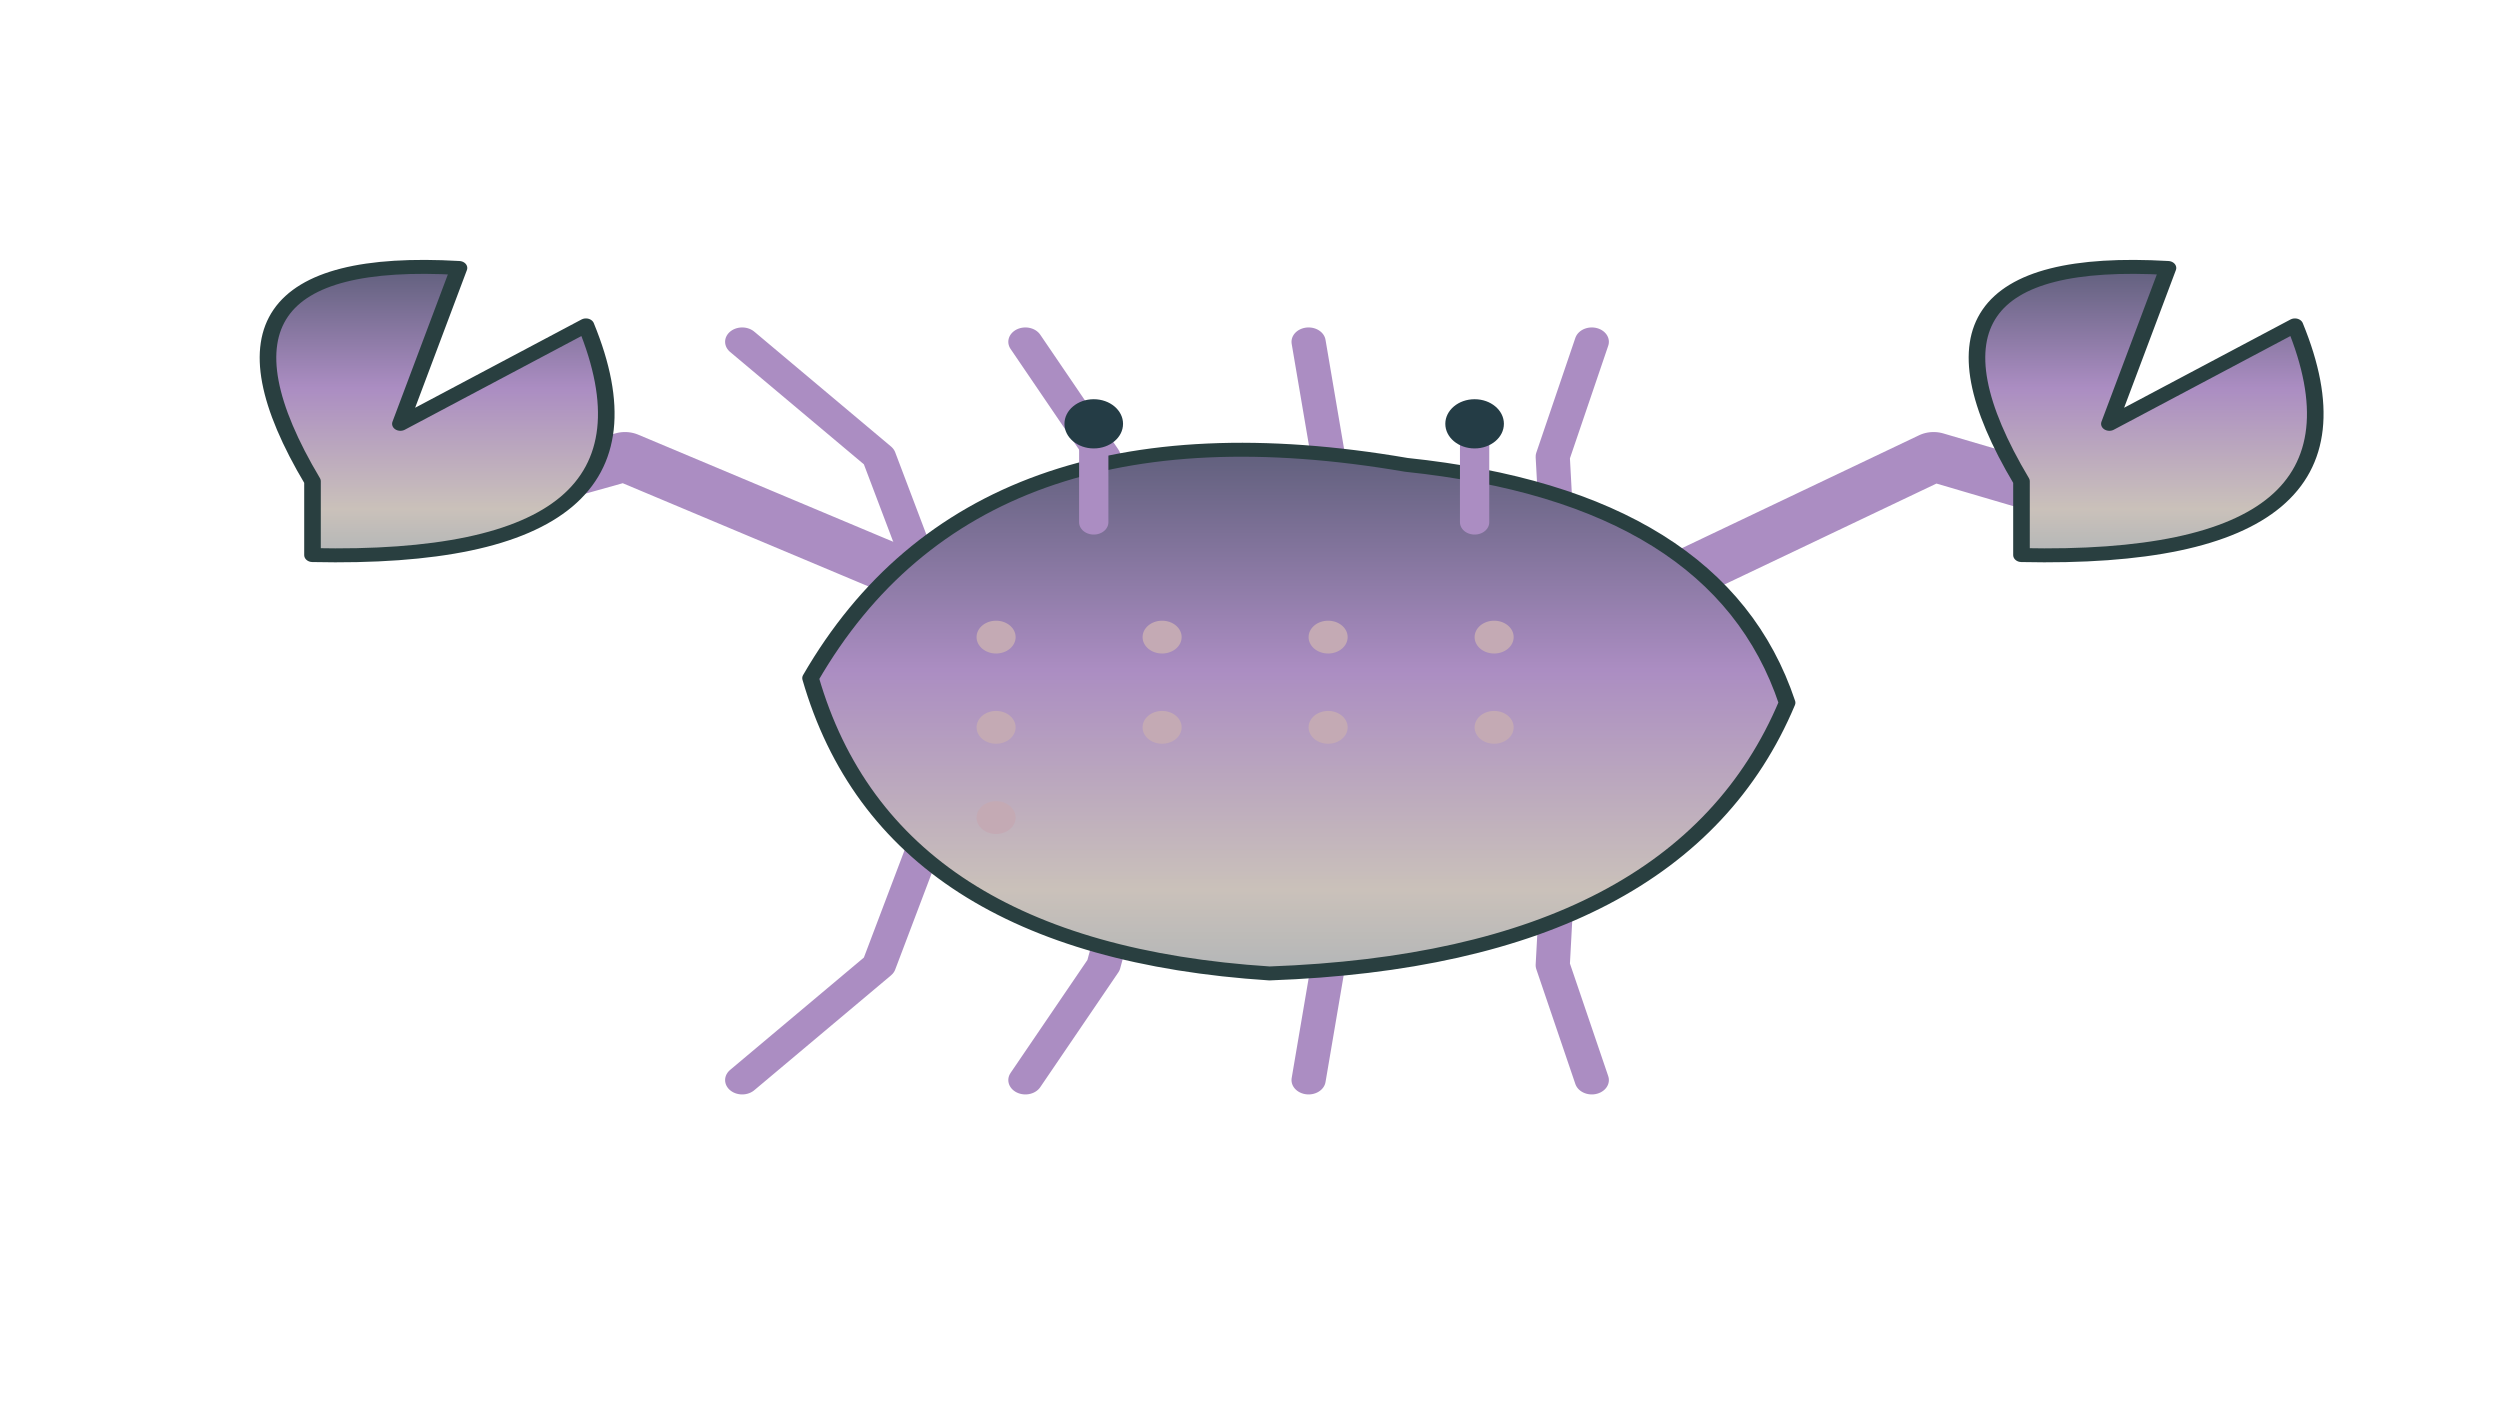
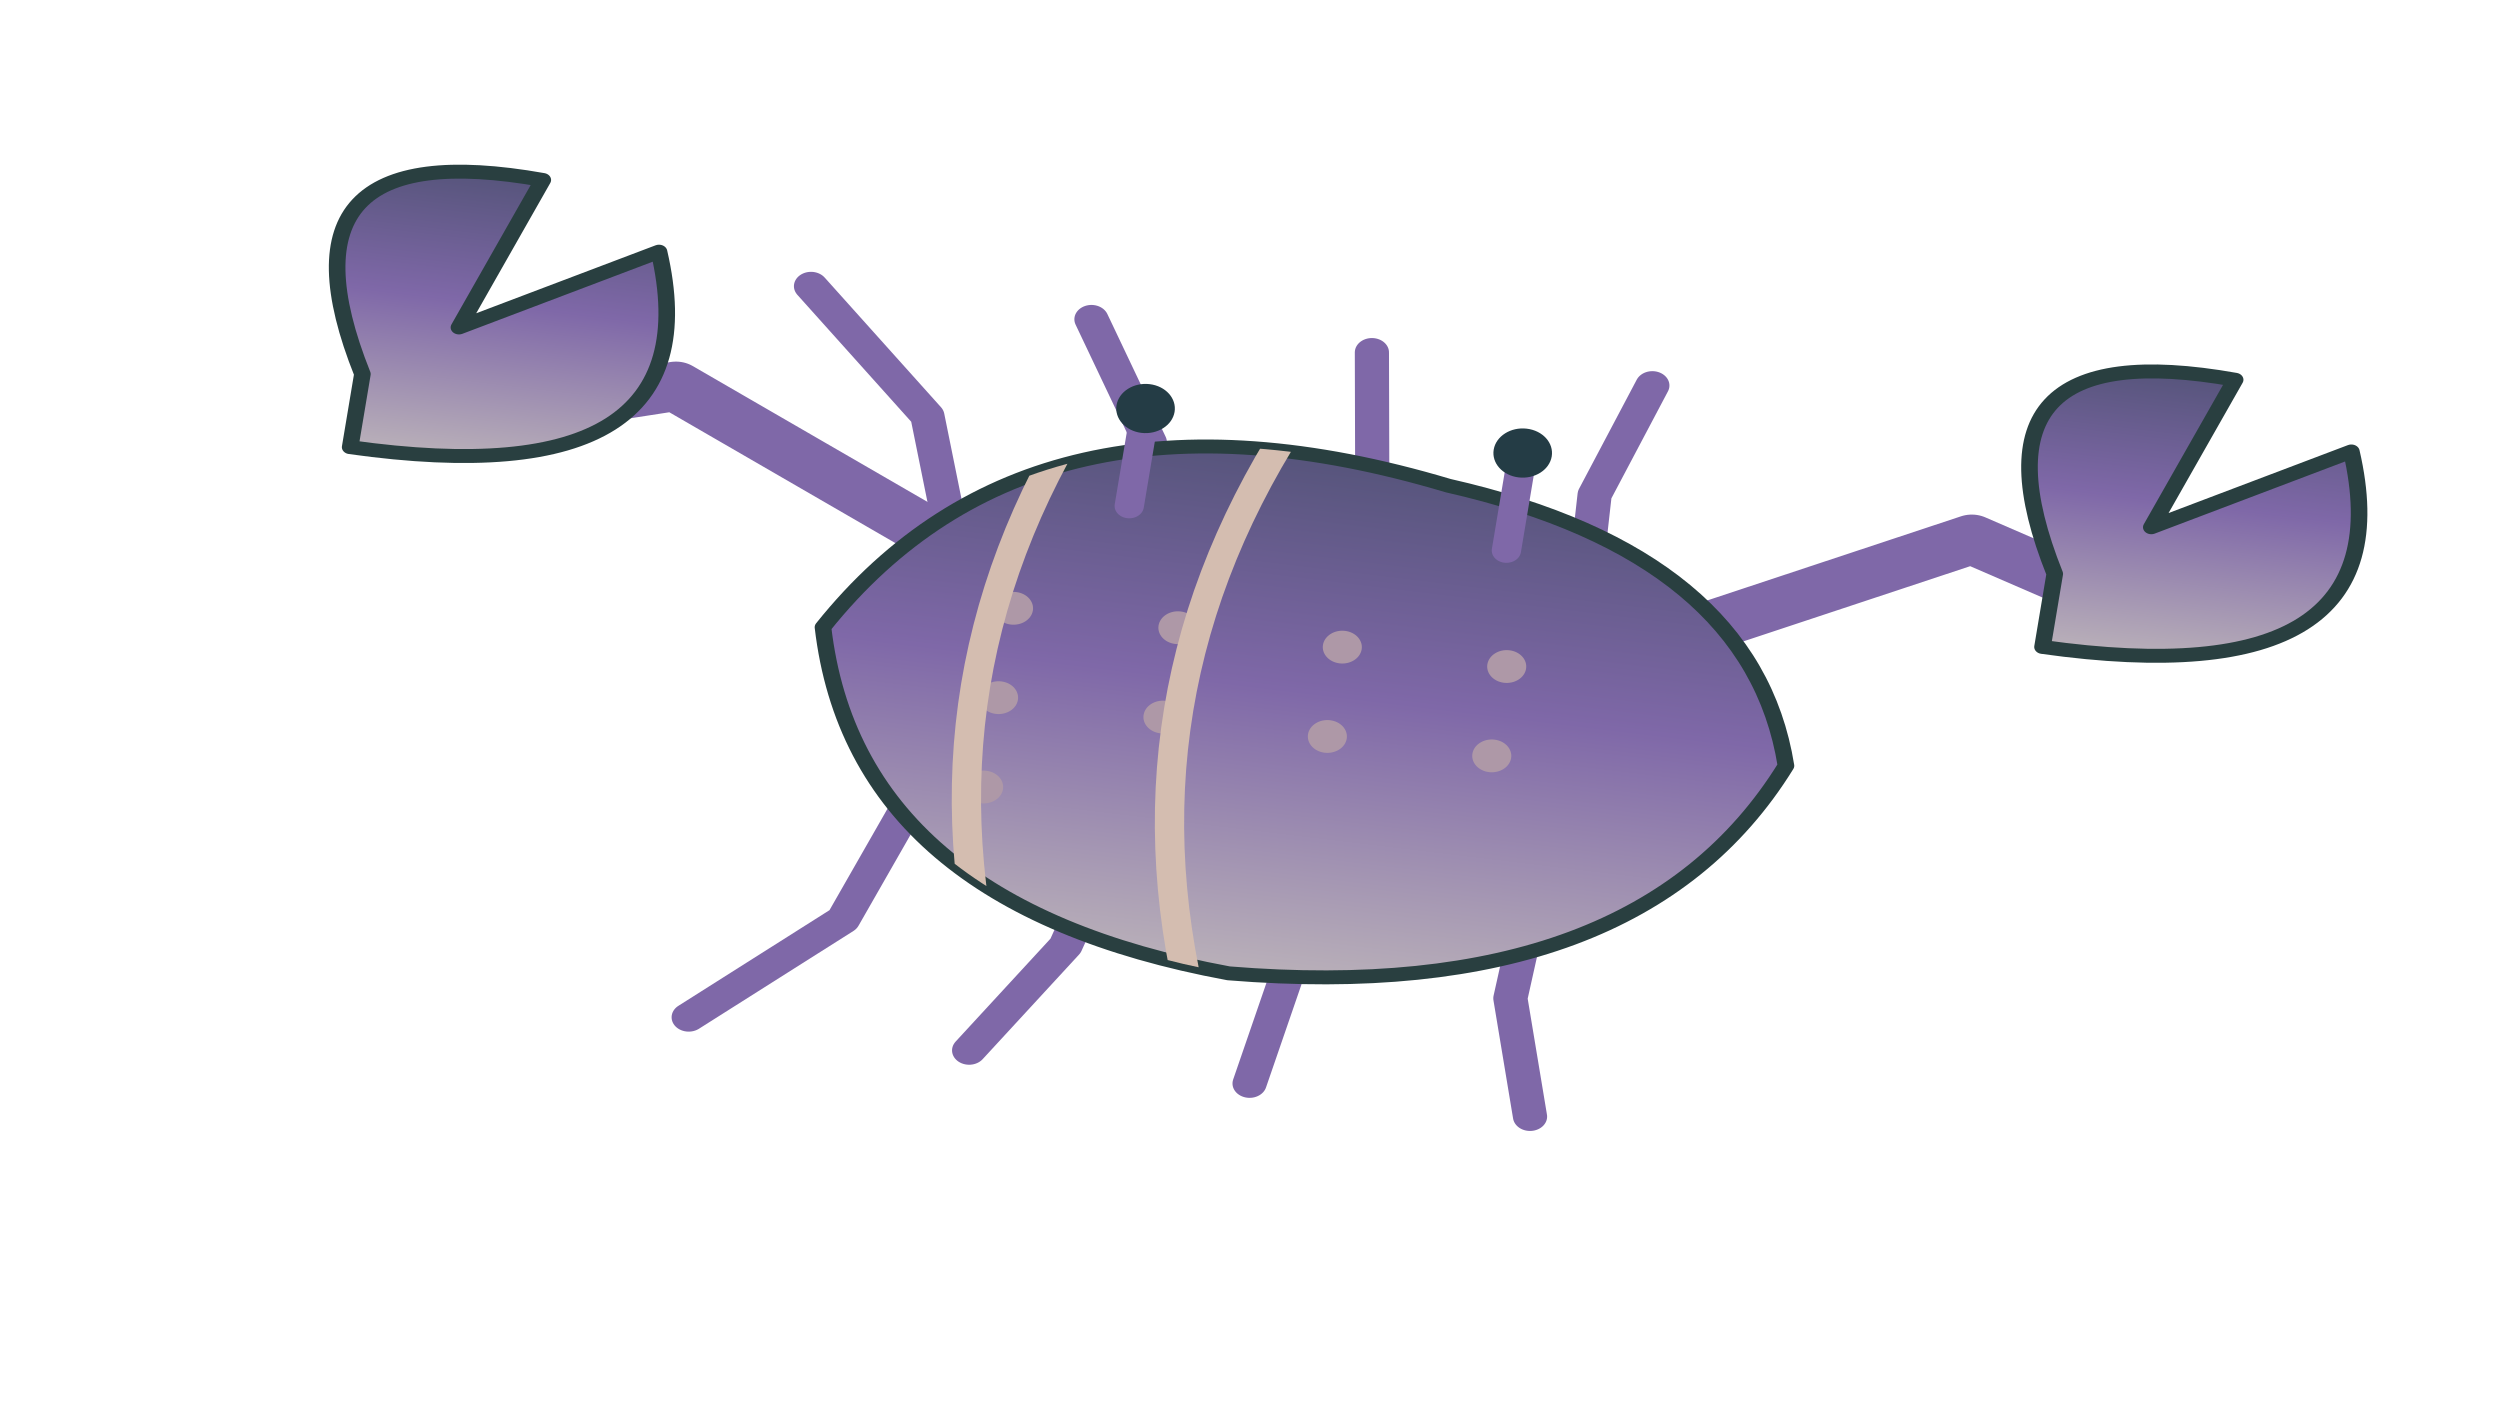
<svg xmlns="http://www.w3.org/2000/svg" width="256" height="144" viewBox="0 0 256 144">
  <defs>
-     <linearGradient id="body" x1="0" y1="0" x2="0" y2="1">
-       <stop stop-color="#605f7c" />
-       <stop offset=".42" stop-color="#ab8dc2" />
-       <stop offset=".84" stop-color="#cac1ba" />
-       <stop offset="1" stop-color="#b3b6b7" />
+     <linearGradient id="body" x2="0" y2="1">
+       <stop stop-color="#56547b" />
+       <stop offset=".45" stop-color="#7f68a8" />
+       <stop offset="1" stop-color="#bab1b9" />
    </linearGradient>
-     <linearGradient id="fin" x1="0" y1="1" x2="0" y2="0">
-       <stop stop-color="#ab8dc2" />
-       <stop offset="1" stop-color="#cebbb2" stop-opacity=".78" />
+     <linearGradient id="fin" x2="0" y2="1">
+       <stop stop-color="#7f68a8" />
+       <stop offset="1" stop-color="#bbadb7" />
    </linearGradient>
    <clipPath id="bodyclip">
      <path d="M 83 66 Q 100 31 144 40 Q 176 44 183 69 Q 172 100.2 130 102 Q 91 99 83 66Z" />
    </clipPath>
  </defs>
-   <g transform="translate(0 14) scale(1 .84)">
-     <path d="M 97 61 L 90 39 L 76 25" fill="none" stroke="#ab8dc2" stroke-width="3.5" stroke-linejoin="round" stroke-linecap="round" />
-     <path d="M 118 61 L 113 39 L 105 25" fill="none" stroke="#ab8dc2" stroke-width="3.5" stroke-linejoin="round" stroke-linecap="round" />
-     <path d="M 139 61 L 136 39 L 134 25" fill="none" stroke="#ab8dc2" stroke-width="3.5" stroke-linejoin="round" stroke-linecap="round" />
-     <path d="M 160 61 L 159 39 L 163 25" fill="none" stroke="#ab8dc2" stroke-width="3.5" stroke-linejoin="round" stroke-linecap="round" />
-     <path d="M 98 56 L 64 39 L 43 46" fill="none" stroke="#ab8dc2" stroke-width="6" stroke-linejoin="round" stroke-linecap="round" />
+   <g transform="translate(0 14) scale(1 .84) rotate(8 128 72)">
+     <path d="M 97 61 L 90 39 L 76 25" fill="none" stroke="#7f68a8" stroke-width="3.5" stroke-linejoin="round" stroke-linecap="round" />
+     <path d="M 118 61 L 113 39 L 105 25" fill="none" stroke="#7f68a8" stroke-width="3.5" stroke-linejoin="round" stroke-linecap="round" />
+     <path d="M 139 61 L 136 39 L 134 25" fill="none" stroke="#7f68a8" stroke-width="3.5" stroke-linejoin="round" stroke-linecap="round" />
+     <path d="M 160 61 L 159 39 L 163 25" fill="none" stroke="#7f68a8" stroke-width="3.5" stroke-linejoin="round" stroke-linecap="round" />
+     <path d="M 98 56 L 64 39 L 43 46" fill="none" stroke="#7f68a8" stroke-width="6" stroke-linejoin="round" stroke-linecap="round" />
    <path d="M 32 42 Q 18 14 47 16 L 41 35 L 60 23 Q 70 52 32 51Z" fill="url(#body)" stroke="#293f40" stroke-width="1.7" stroke-linejoin="round" stroke-linecap="round" />
-     <path d="M 97 79 L 90 101 L 76 115" fill="none" stroke="#ab8dc2" stroke-width="3.5" stroke-linejoin="round" stroke-linecap="round" />
-     <path d="M 118 79 L 113 101 L 105 115" fill="none" stroke="#ab8dc2" stroke-width="3.5" stroke-linejoin="round" stroke-linecap="round" />
-     <path d="M 139 79 L 136 101 L 134 115" fill="none" stroke="#ab8dc2" stroke-width="3.5" stroke-linejoin="round" stroke-linecap="round" />
-     <path d="M 160 79 L 159 101 L 163 115" fill="none" stroke="#ab8dc2" stroke-width="3.5" stroke-linejoin="round" stroke-linecap="round" />
-     <path d="M 168 56 L 198 39 L 218 46" fill="none" stroke="#ab8dc2" stroke-width="6" stroke-linejoin="round" stroke-linecap="round" />
+     <path d="M 97 79 L 90 101 L 76 115" fill="none" stroke="#7f68a8" stroke-width="3.5" stroke-linejoin="round" stroke-linecap="round" />
+     <path d="M 118 79 L 113 101 L 105 115" fill="none" stroke="#7f68a8" stroke-width="3.5" stroke-linejoin="round" stroke-linecap="round" />
+     <path d="M 139 79 L 136 101 L 134 115" fill="none" stroke="#7f68a8" stroke-width="3.5" stroke-linejoin="round" stroke-linecap="round" />
+     <path d="M 160 79 L 159 101 L 163 115" fill="none" stroke="#7f68a8" stroke-width="3.5" stroke-linejoin="round" stroke-linecap="round" />
+     <path d="M 168 56 L 198 39 L 218 46" fill="none" stroke="#7f68a8" stroke-width="6" stroke-linejoin="round" stroke-linecap="round" />
    <path d="M 207 42 Q 193 14 222 16 L 216 35 L 235 23 Q 245 52 207 51Z" fill="url(#body)" stroke="#293f40" stroke-width="1.7" stroke-linejoin="round" stroke-linecap="round" />
    <path d="M 83 66 Q 100 31 144 40 Q 176 44 183 69 Q 172 100.2 130 102 Q 91 99 83 66Z" fill="url(#body)" stroke="#293f40" stroke-width="1.7" stroke-linejoin="round" stroke-linecap="round" />
-     <path d="M 112 47 l 0 -12" fill="none" stroke="#ab8dc2" stroke-width="3" stroke-linejoin="round" stroke-linecap="round" />
+     <path d="M 112 47 l 0 -12" fill="none" stroke="#7f68a8" stroke-width="3" stroke-linejoin="round" stroke-linecap="round" />
    <circle cx="112.00" cy="35.00" r="3.00" fill="#243c45" />
-     <path d="M 151 47 l 0 -12" fill="none" stroke="#ab8dc2" stroke-width="3" stroke-linejoin="round" stroke-linecap="round" />
+     <path d="M 151 47 l 0 -12" fill="none" stroke="#7f68a8" stroke-width="3" stroke-linejoin="round" stroke-linecap="round" />
    <circle cx="151.00" cy="35.00" r="3.00" fill="#243c45" />
-     <circle cx="102.00" cy="61.00" r="2.00" fill="#c4aab4" />
-     <circle cx="119.00" cy="61.00" r="2.00" fill="#c4aab4" />
-     <circle cx="136.00" cy="61.00" r="2.00" fill="#c4aab4" />
-     <circle cx="153.00" cy="61.00" r="2.00" fill="#c4aab4" />
-     <circle cx="102.00" cy="72.00" r="2.00" fill="#c4aab4" />
-     <circle cx="119.00" cy="72.00" r="2.00" fill="#c4aab4" />
-     <circle cx="136.00" cy="72.00" r="2.00" fill="#c4aab4" />
-     <circle cx="153.00" cy="72.00" r="2.00" fill="#c4aab4" />
-     <circle cx="102.00" cy="83.00" r="2.00" fill="#c4aab4" />
+     <circle cx="102.00" cy="61.00" r="2.00" fill="#ae98a7" />
+     <circle cx="119.00" cy="61.00" r="2.00" fill="#ae98a7" />
+     <circle cx="136.00" cy="61.00" r="2.00" fill="#ae98a7" />
+     <circle cx="153.00" cy="61.00" r="2.00" fill="#ae98a7" />
+     <circle cx="102.00" cy="72.00" r="2.00" fill="#ae98a7" />
+     <circle cx="119.00" cy="72.00" r="2.00" fill="#ae98a7" />
+     <circle cx="136.00" cy="72.00" r="2.00" fill="#ae98a7" />
+     <circle cx="153.00" cy="72.00" r="2.00" fill="#ae98a7" />
+     <circle cx="102.00" cy="83.00" r="2.00" fill="#ae98a7" />
+     <g clip-path="url(#bodyclip)" stroke="#d4bdb0" stroke-width="3">
+       <path d="M85 35 Q71 73 87 112" fill="none" />
+       <path d="M106 35 Q92 73 108 112" fill="none" />
+       <path d="M127 35 Q113 73 129 112" fill="none" />
+     </g>
  </g>
</svg>
